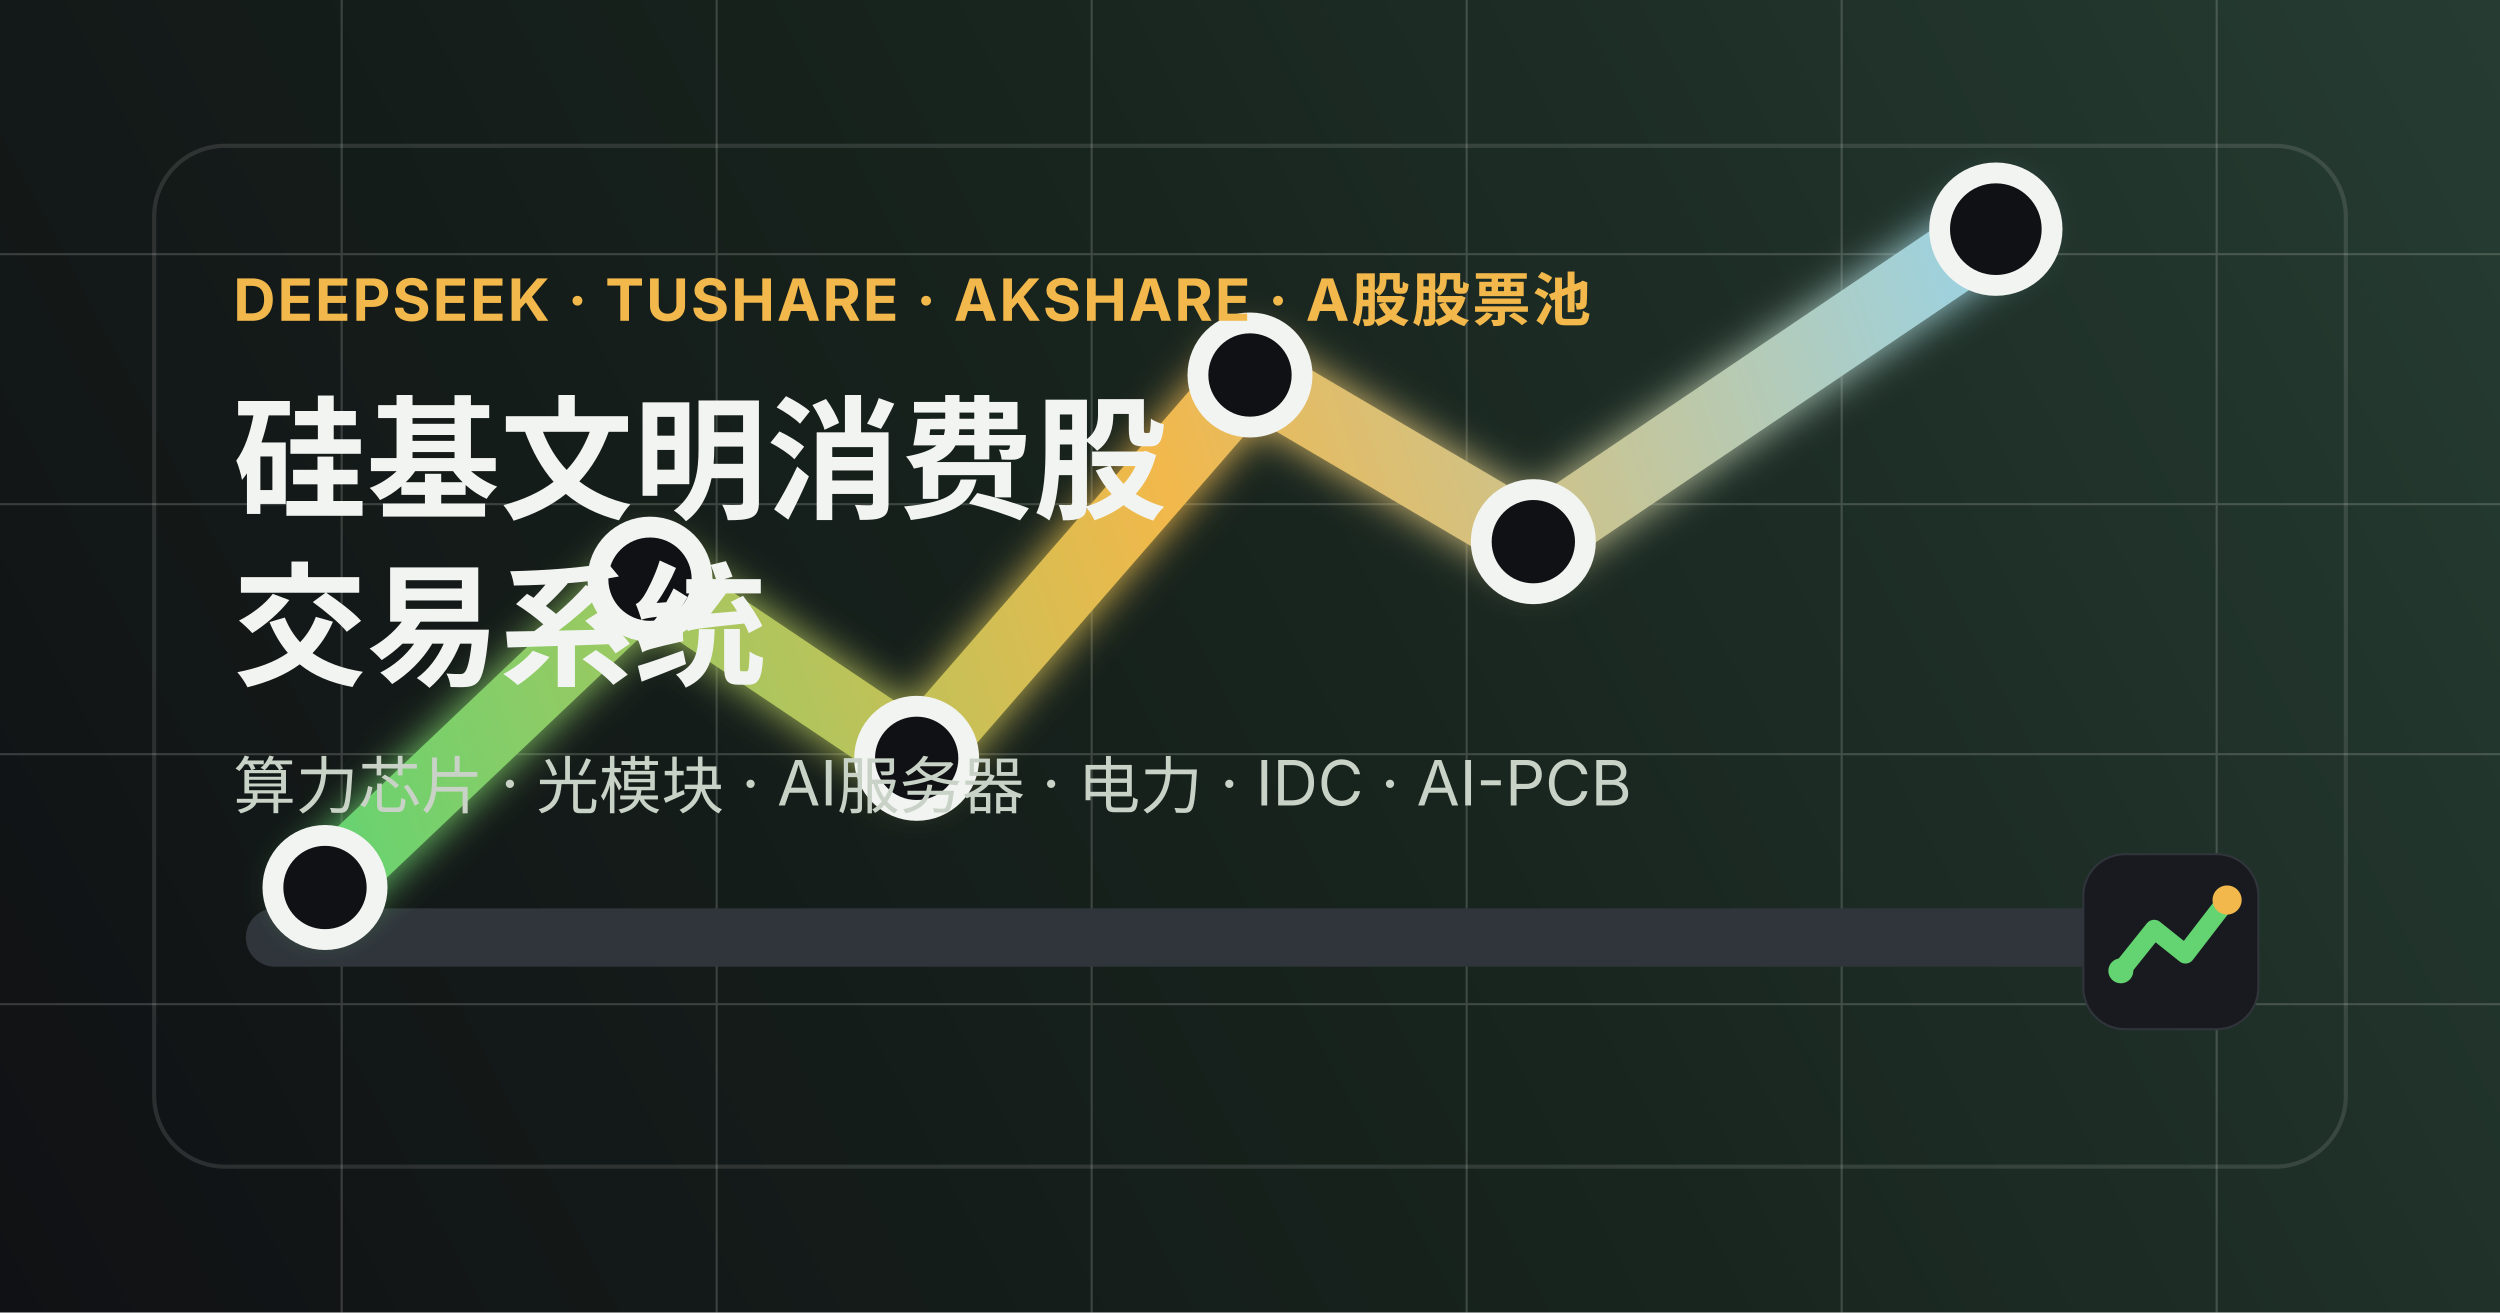
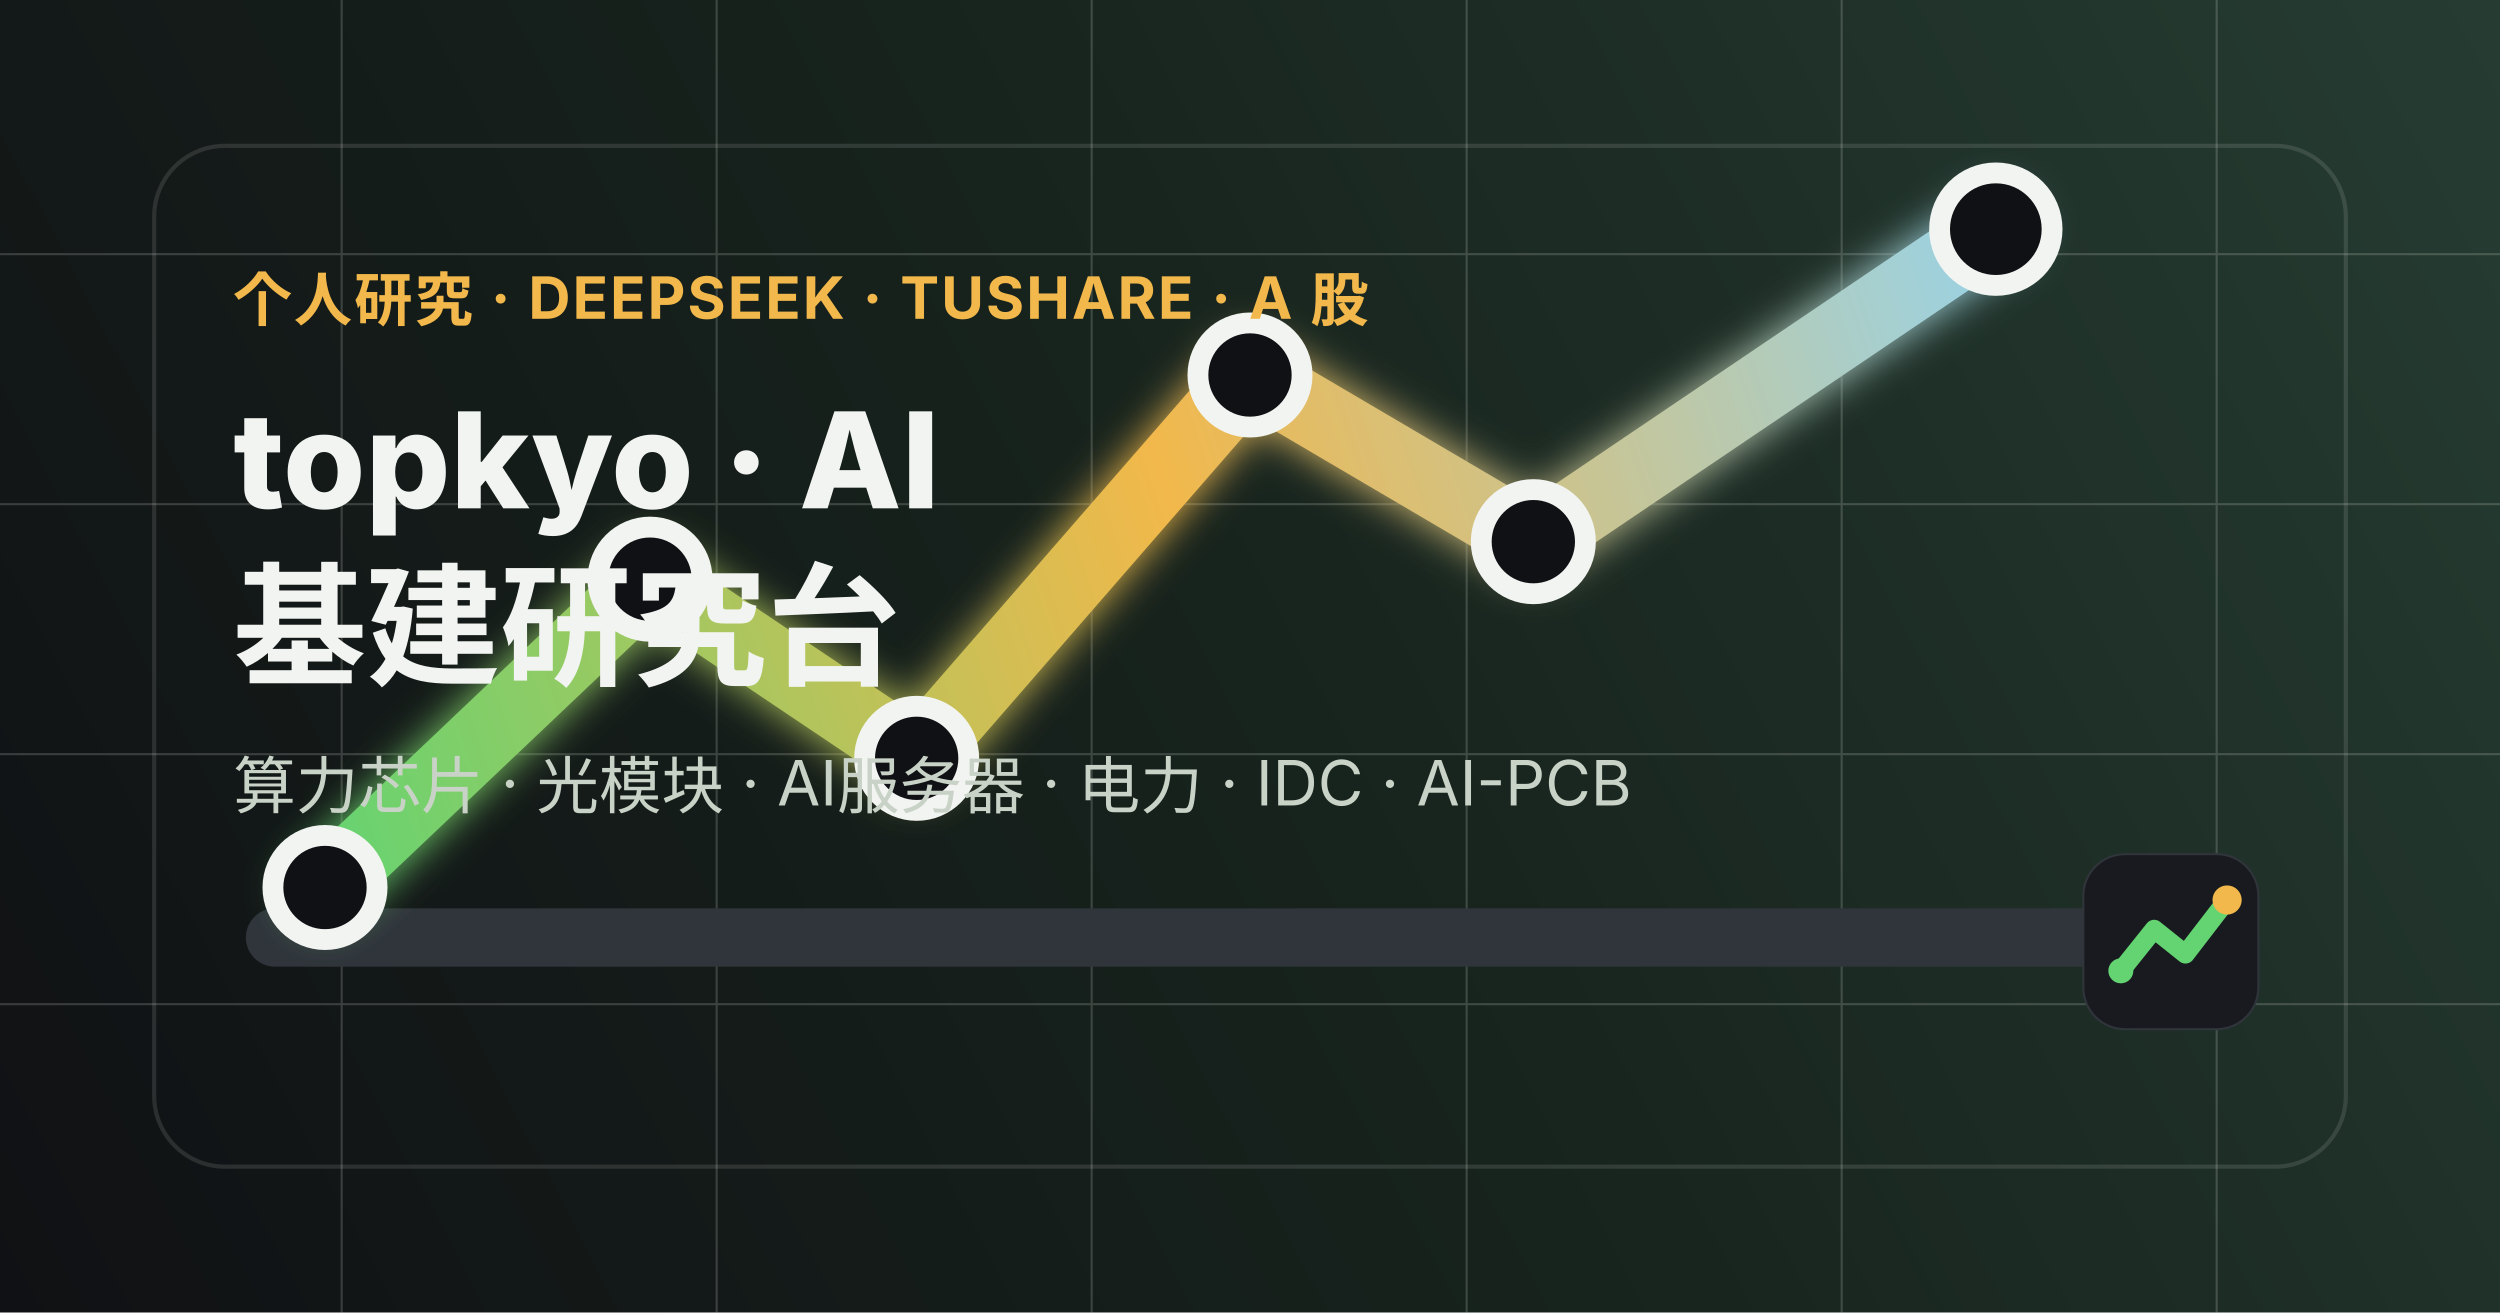
- <svg xmlns="http://www.w3.org/2000/svg" viewBox="0 0 1200 630" role="img" aria-label="硅基文明消费股交易系统">
+ <svg xmlns="http://www.w3.org/2000/svg" viewBox="0 0 1200 630" role="img" aria-label="topkyo · AI 基建研究台">
  <defs>
    <linearGradient id="bg" x1="0" y1="630" x2="1200" y2="0" gradientUnits="userSpaceOnUse">
      <stop offset="0" stop-color="#101114" />
      <stop offset=".5" stop-color="#17231d" />
      <stop offset="1" stop-color="#263c32" />
    </linearGradient>
    <linearGradient id="accent" x1="160" y1="446" x2="1040" y2="152" gradientUnits="userSpaceOnUse">
      <stop offset="0" stop-color="#63d471" />
      <stop offset=".48" stop-color="#f2b84b" />
      <stop offset="1" stop-color="#8bd7ff" />
    </linearGradient>
    <filter id="soft-glow" x="-20%" y="-30%" width="140%" height="160%">
      <feGaussianBlur stdDeviation="10" result="blur" />
      <feMerge>
        <feMergeNode in="blur" />
        <feMergeNode in="SourceGraphic" />
      </feMerge>
    </filter>
  </defs>
  <rect width="1200" height="630" fill="url(#bg)" />
  <g opacity=".18" stroke="#f2f4f1" stroke-width="1">
    <path d="M0 122h1200M0 242h1200M0 362h1200M0 482h1200" />
    <path d="M164 0v630M344 0v630M524 0v630M704 0v630M884 0v630M1064 0v630" />
  </g>
  <path d="M132 450h936" stroke="#30343b" stroke-width="28" stroke-linecap="round" />
  <path d="M156 426l156-148 128 86 160-184 136 80 222-150" fill="none" stroke="url(#accent)" stroke-width="34" stroke-linecap="round" stroke-linejoin="round" filter="url(#soft-glow)" />
  <g fill="#101114" stroke="#f2f4f1" stroke-width="10">
    <circle cx="156" cy="426" r="25" />
    <circle cx="312" cy="278" r="25" />
    <circle cx="440" cy="364" r="25" />
    <circle cx="600" cy="180" r="25" />
    <circle cx="736" cy="260" r="25" />
    <circle cx="958" cy="110" r="27" />
  </g>
  <rect x="74" y="70" width="1052" height="490" rx="34" fill="none" stroke="#f2f4f1" stroke-opacity=".12" stroke-width="2" />
-   <text x="112" y="154" fill="#f2b84b" font-family="-apple-system,BlinkMacSystemFont,'Segoe UI','PingFang SC','Microsoft YaHei',sans-serif" font-size="28" font-weight="700" letter-spacing="1">DEEPSEEK · TUSHARE · AKSHARE · A股股票池</text>
-   <text x="112" y="244" fill="#f2f4f1" font-family="-apple-system,BlinkMacSystemFont,'Segoe UI','PingFang SC','Microsoft YaHei',sans-serif" font-size="64" font-weight="800">硅基文明消费股</text>
-   <text x="112" y="324" fill="#f2f4f1" font-family="-apple-system,BlinkMacSystemFont,'Segoe UI','PingFang SC','Microsoft YaHei',sans-serif" font-size="64" font-weight="800">交易系统</text>
+   <text x="112" y="154" fill="#f2b84b" font-family="-apple-system,BlinkMacSystemFont,'Segoe UI','PingFang SC','Microsoft YaHei',sans-serif" font-size="28" font-weight="700" letter-spacing="1">个人研究 · DEEPSEEK · TUSHARE · A 股</text>
+   <text x="112" y="244" fill="#f2f4f1" font-family="-apple-system,BlinkMacSystemFont,'Segoe UI','PingFang SC','Microsoft YaHei',sans-serif" font-size="64" font-weight="800">topkyo · AI</text>
+   <text x="112" y="324" fill="#f2f4f1" font-family="-apple-system,BlinkMacSystemFont,'Segoe UI','PingFang SC','Microsoft YaHei',sans-serif" font-size="64" font-weight="800">基建研究台</text>
  <text x="112" y="388" fill="#c9d2c6" font-family="-apple-system,BlinkMacSystemFont,'Segoe UI','PingFang SC','Microsoft YaHei',sans-serif" font-size="30">算力芯片 · 光模块 · AI服务器 · 电力 · IDC · AI-PCB</text>
  <g transform="translate(1000 410)">
    <rect width="84" height="84" rx="20" fill="#181a1f" stroke="#30343b" />
    <path d="M18 56l16-20 15 12 20-26" fill="none" stroke="#63d471" stroke-width="9" stroke-linecap="round" stroke-linejoin="round" />
    <circle cx="18" cy="56" r="6" fill="#63d471" />
    <circle cx="69" cy="22" r="7" fill="#f2b84b" />
  </g>
</svg>
